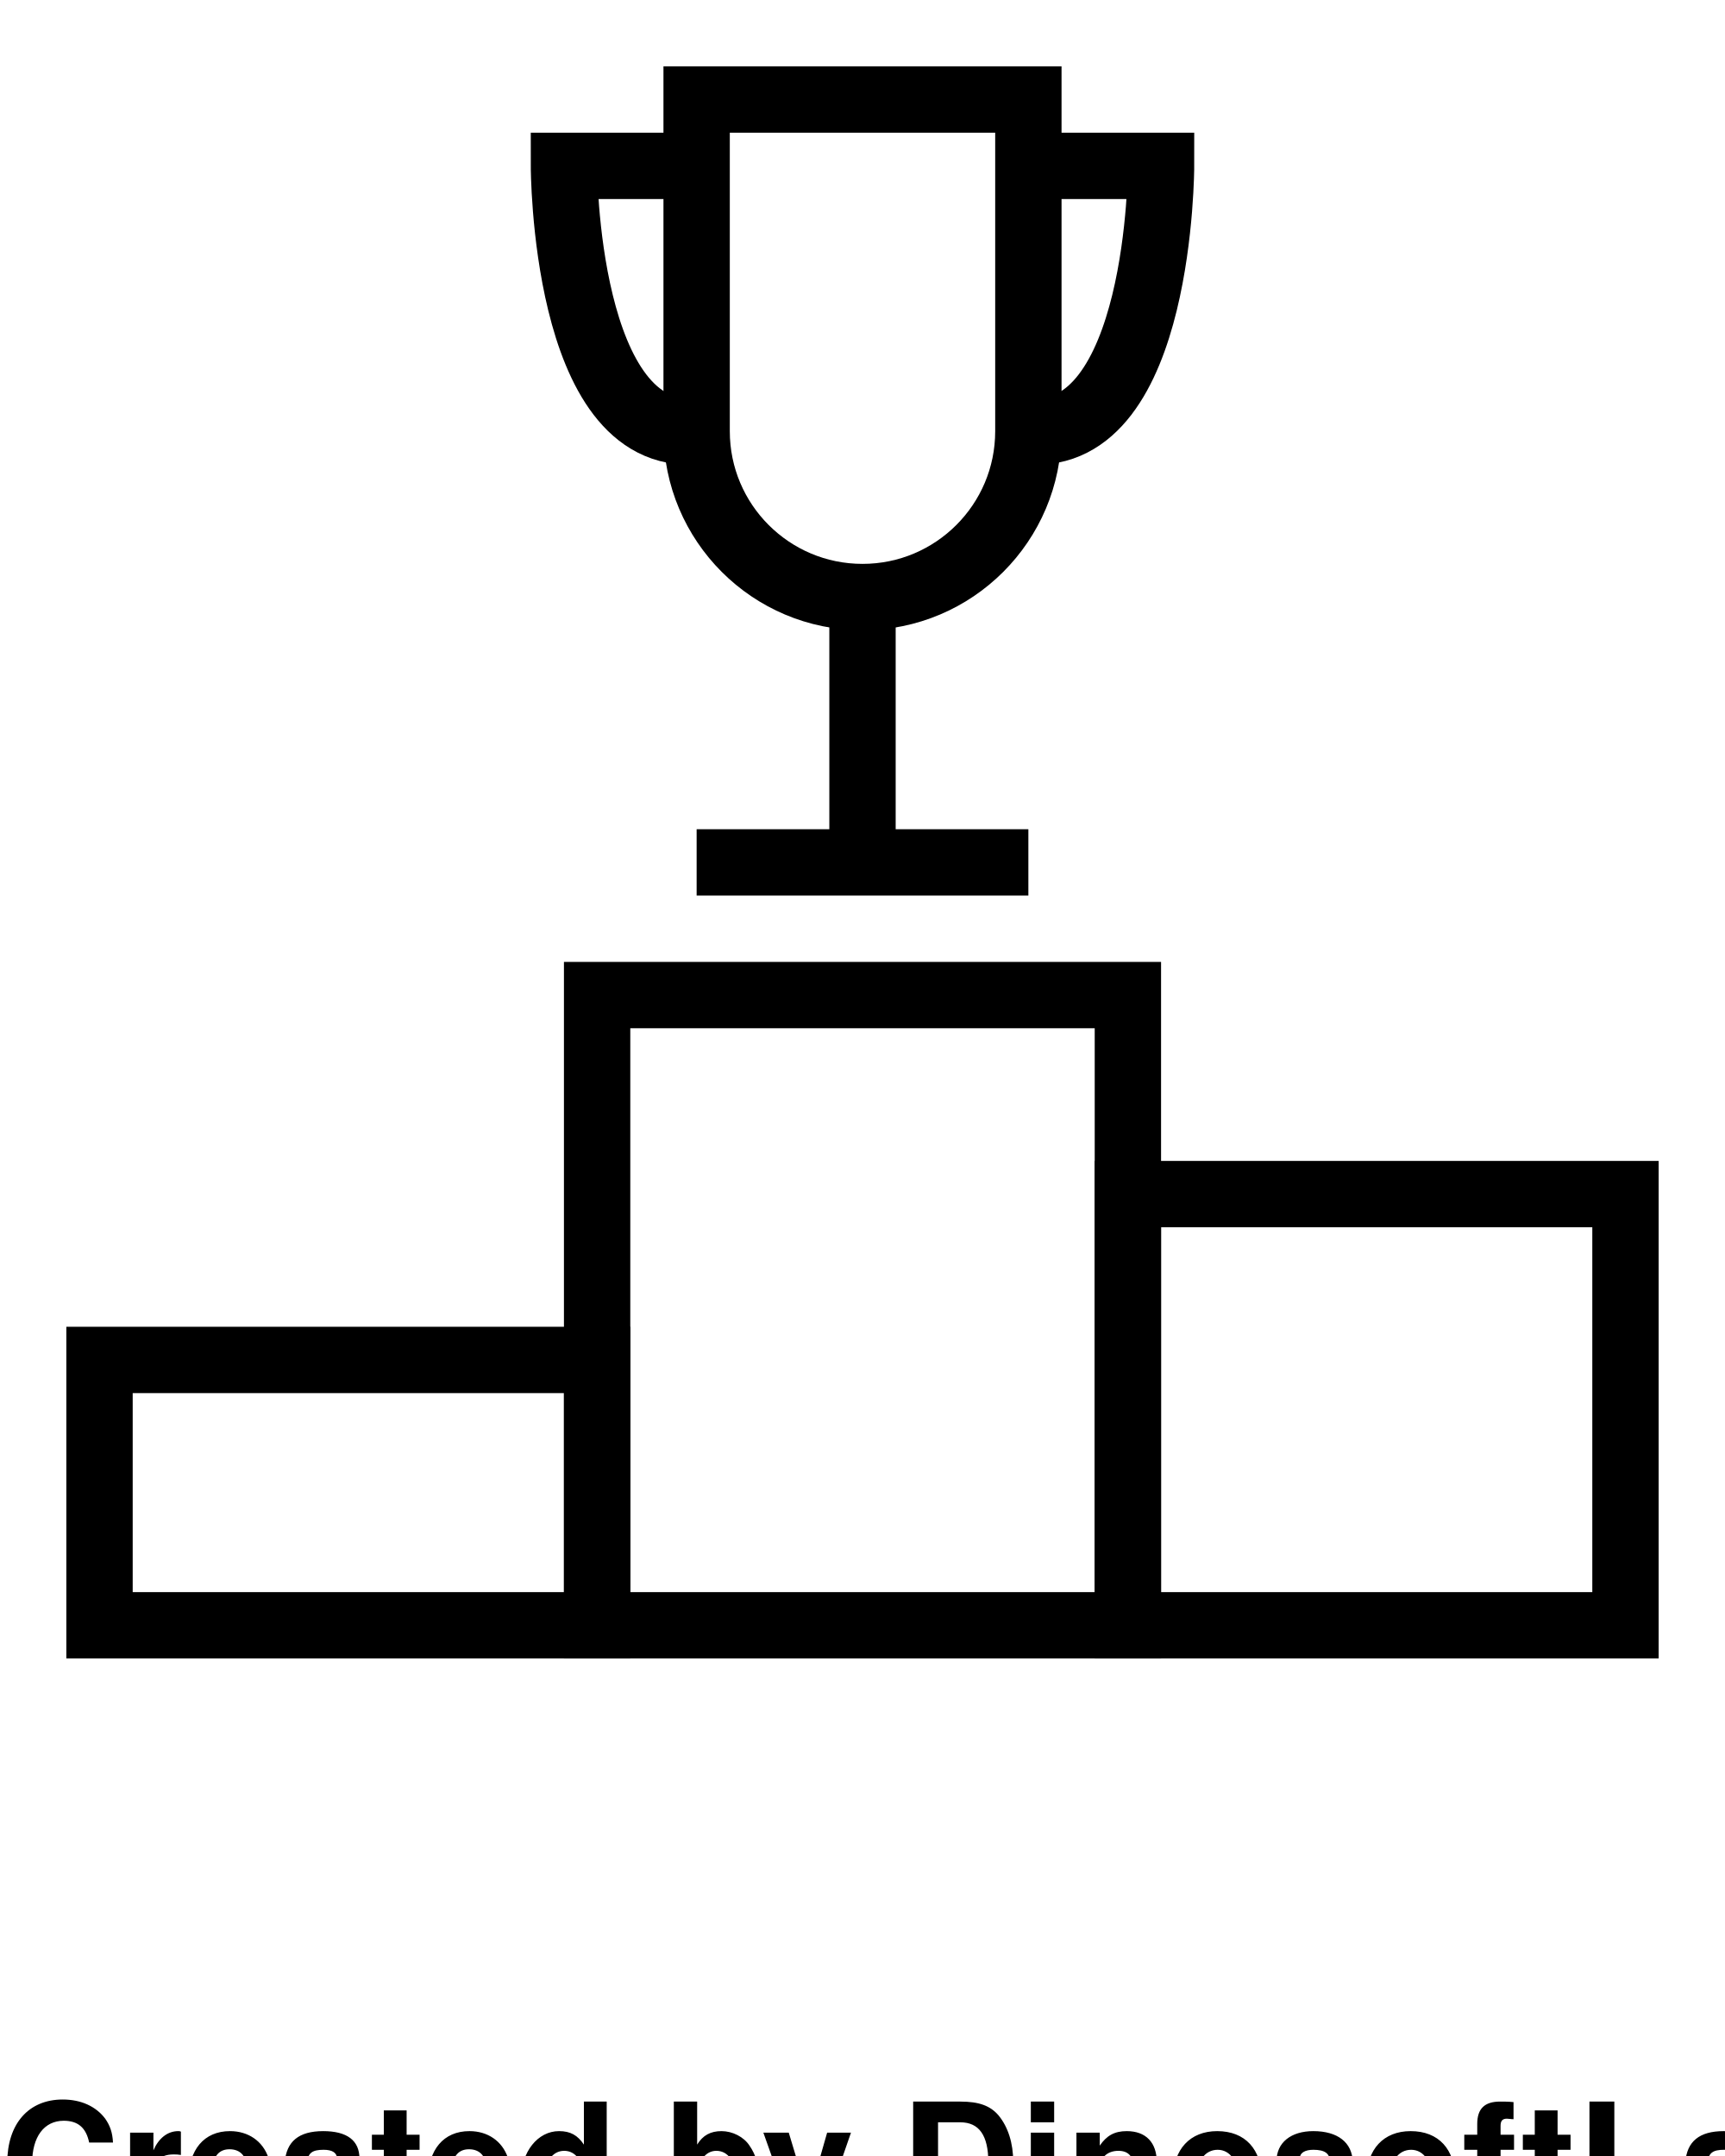
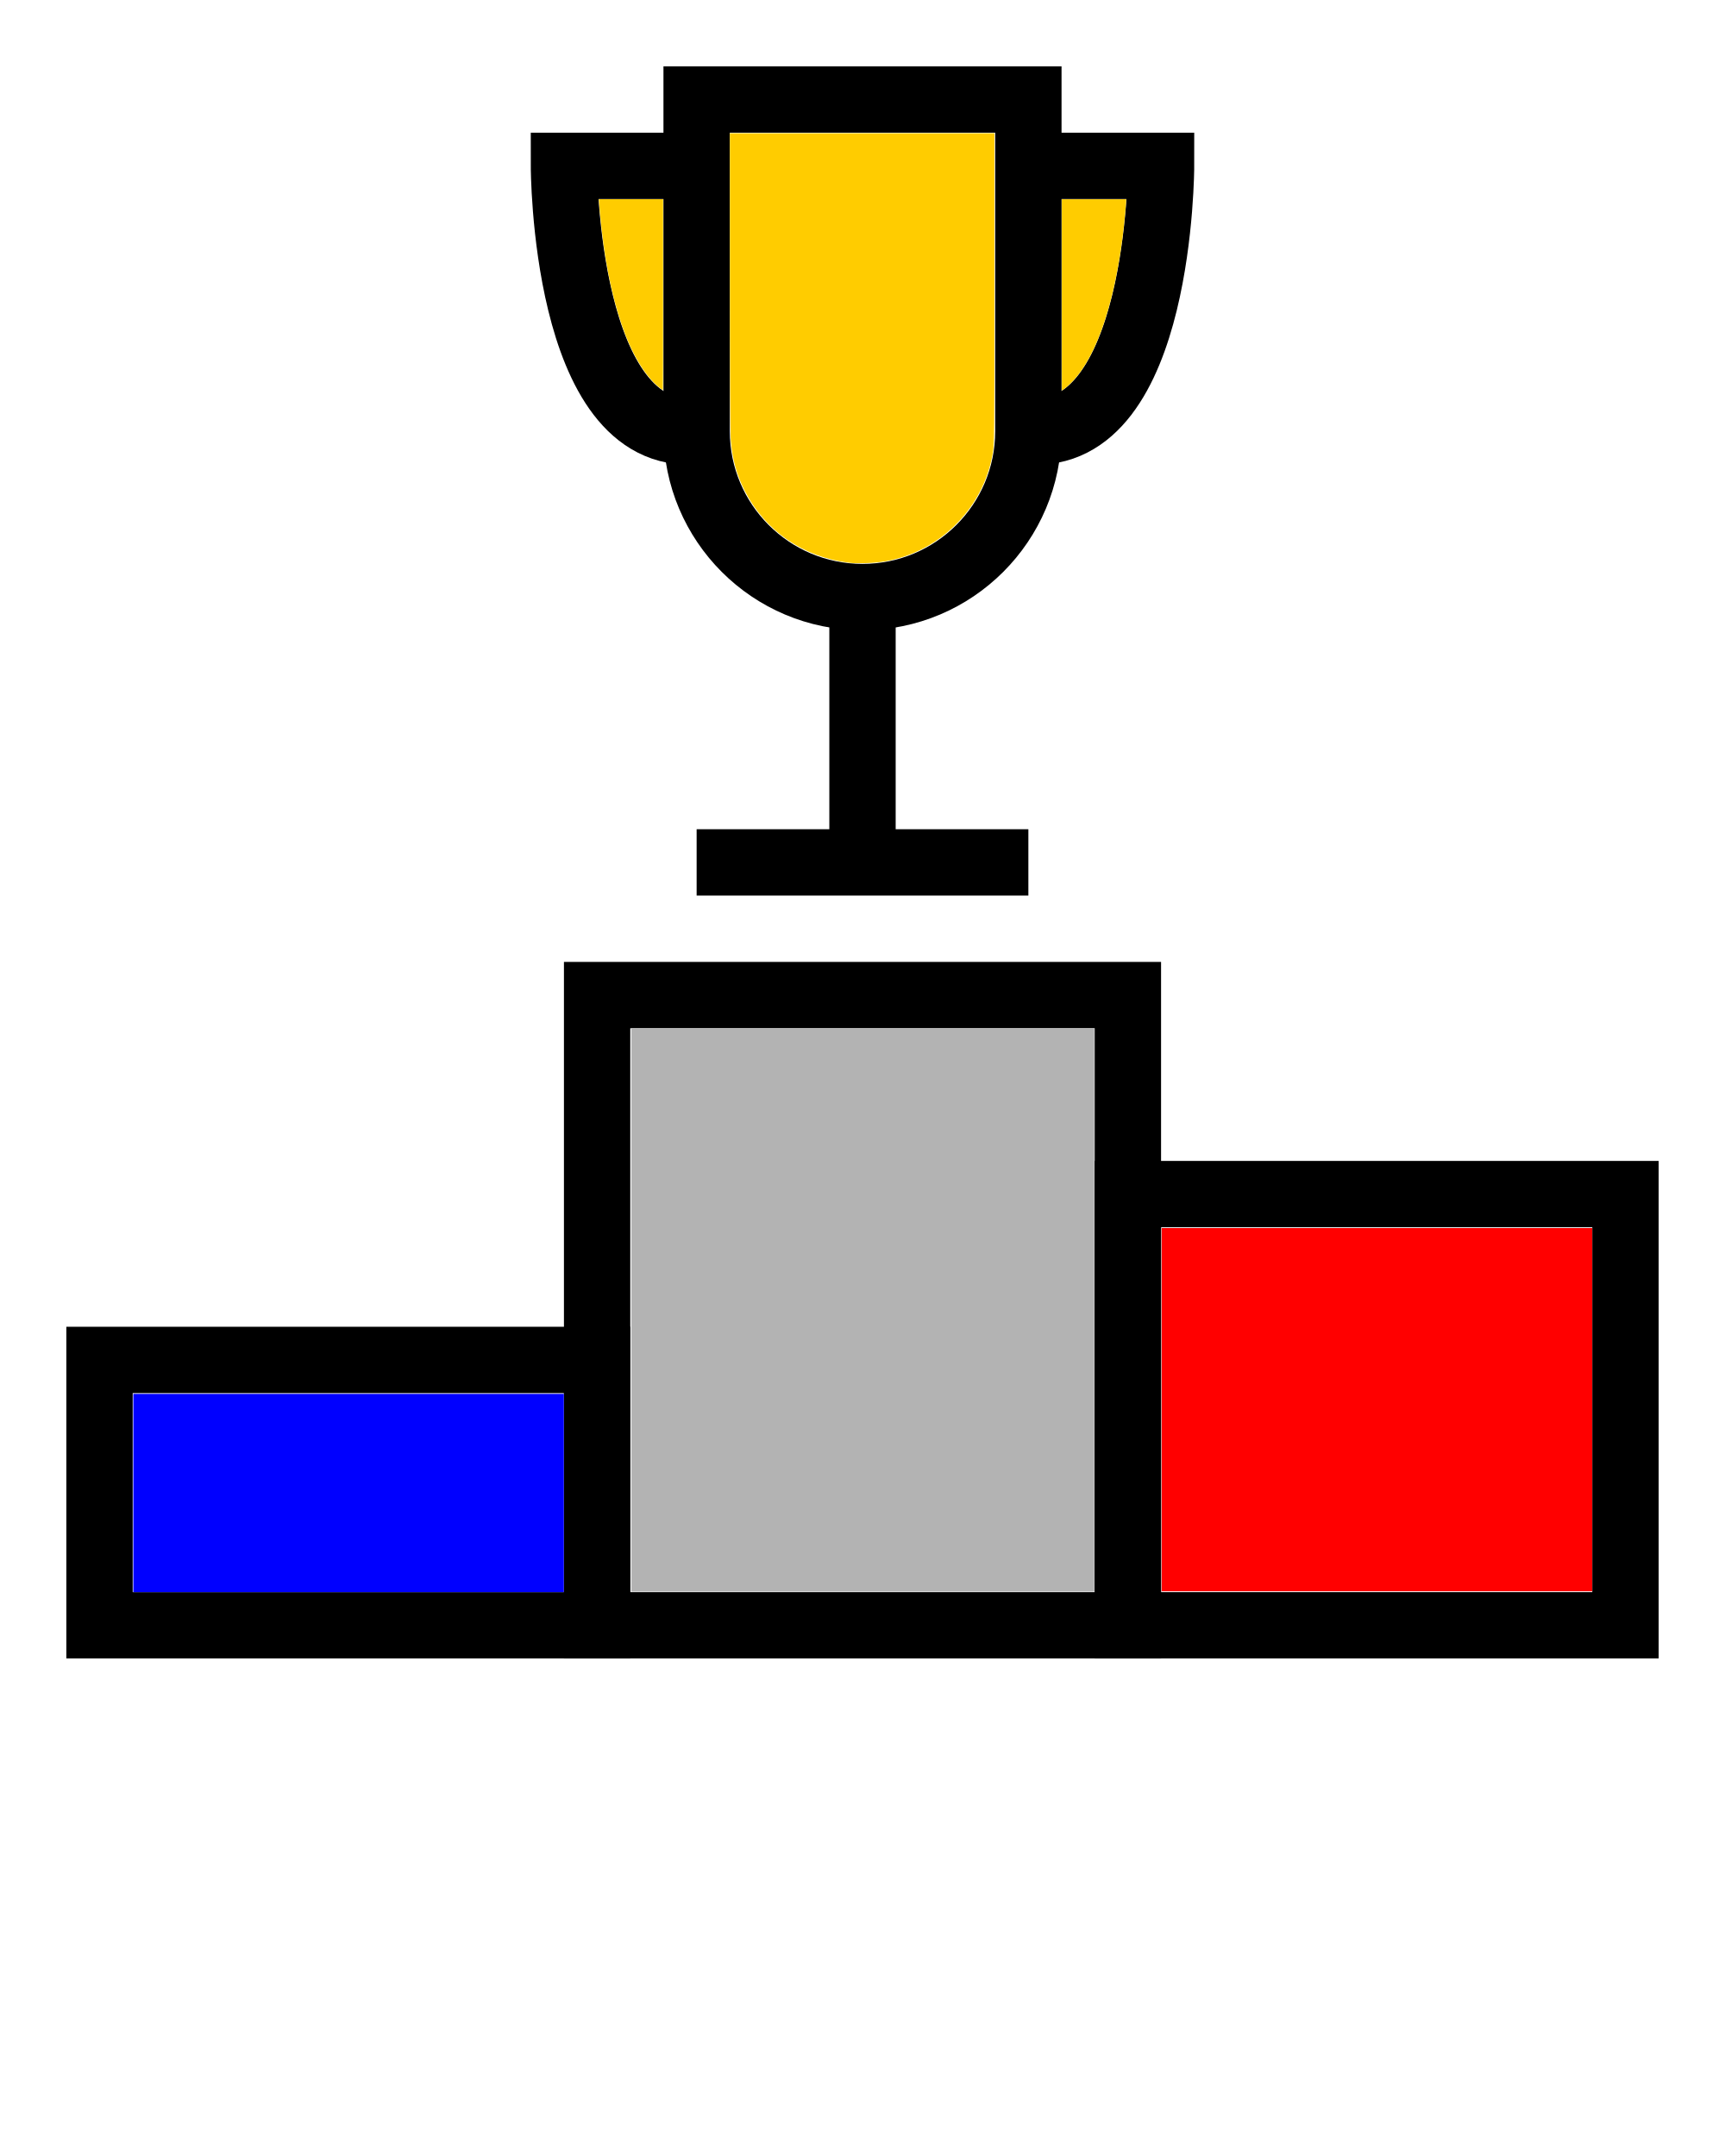
- <svg xmlns="http://www.w3.org/2000/svg" version="1.1" x="0px" y="0px" viewBox="0 0 52 65" enable-background="new 0 0 52 52" xml:space="preserve">
-   <g>
-     <rect x="3" y="41" fill="none" stroke="#000000" stroke-width="2" stroke-miterlimit="10" width="15" height="8" />
-     <rect x="18" y="30" fill="none" stroke="#000000" stroke-width="2" stroke-miterlimit="10" width="16" height="19" />
-     <rect x="34" y="36" fill="none" stroke="#000000" stroke-width="2" stroke-miterlimit="10" width="15" height="13" />
-     <path fill="none" stroke="#000000" stroke-width="2" stroke-miterlimit="10" d="M21,3v10   c0,2.761,2.239,5,5,5c2.761,0,5-2.239,5-5v-10H21z" />
-     <path fill="none" stroke="#000000" stroke-width="2" stroke-miterlimit="10" d="M31,5H35   c0,0,0,8.345-4,8" />
-     <path fill="none" stroke="#000000" stroke-width="2" stroke-miterlimit="10" d="M21,5h-4   c0,0,0,8.345,4,8" />
-     <line fill="none" stroke="#000000" stroke-width="2" stroke-miterlimit="10" x1="26" y1="18" x2="26" y2="26" />
-     <line fill="none" stroke="#000000" stroke-width="2" stroke-miterlimit="10" x1="21" y1="26" x2="31" y2="26" />
+ <svg xmlns="http://www.w3.org/2000/svg" version="1.1" x="0px" y="0px" viewBox="0 0 52 65" enable-background="new 0 0 52 52" xml:space="preserve" id="svg24">
+   <defs id="defs28" />
+   <g id="g18">
+     <rect x="3" y="41" fill="none" stroke="#000000" stroke-width="2" stroke-miterlimit="10" width="15" height="8" id="rect2" />
+     <rect x="18" y="30" fill="none" stroke="#000000" stroke-width="2" stroke-miterlimit="10" width="16" height="19" id="rect4" />
+     <rect x="34" y="36" fill="none" stroke="#000000" stroke-width="2" stroke-miterlimit="10" width="15" height="13" id="rect6" />
+     <path fill="none" stroke="#000000" stroke-width="2" stroke-miterlimit="10" d="M21,3v10   c0,2.761,2.239,5,5,5c2.761,0,5-2.239,5-5v-10H21z" id="path8" />
+     <path fill="none" stroke="#000000" stroke-width="2" stroke-miterlimit="10" d="M31,5H35   c0,0,0,8.345-4,8" id="path10" />
+     <path fill="none" stroke="#000000" stroke-width="2" stroke-miterlimit="10" d="M21,5h-4   c0,0,0,8.345,4,8" id="path12" />
+     <line fill="none" stroke="#000000" stroke-width="2" stroke-miterlimit="10" x1="26" y1="18" x2="26" y2="26" id="line14" />
+     <line fill="none" stroke="#000000" stroke-width="2" stroke-miterlimit="10" x1="21" y1="26" x2="31" y2="26" id="line16" />
  </g>
-   <text x="0" y="67" fill="#000000" font-size="5px" font-weight="bold" font-family="'Helvetica Neue', Helvetica, Arial-Unicode, Arial, Sans-serif">Created by DinosoftLab</text>
-   <text x="0" y="72" fill="#000000" font-size="5px" font-weight="bold" font-family="'Helvetica Neue', Helvetica, Arial-Unicode, Arial, Sans-serif">from the Noun Project</text>
+   <path style="fill:#ffcc00;stroke-width:0.027" d="m 25.597,16.966 c -1.391,-0.172 -2.533,-0.959 -3.146,-2.168 -0.249,-0.49 -0.377,-0.96 -0.423,-1.545 -0.015,-0.187 -0.026,-2.247 -0.026,-4.782 l -6.14e-4,-4.454 h 3.988 3.988 v 4.675 c 0,4.507 -0.002,4.686 -0.053,4.982 -0.282,1.652 -1.598,2.968 -3.251,3.251 -0.308,0.053 -0.821,0.072 -1.076,0.041 z" id="path32" />
+   <path style="fill:#ffcc00;stroke-width:0.014" d="M 19.875,11.684 C 19.443,11.336 19.04,10.664 18.744,9.797 18.421,8.851 18.204,7.737 18.082,6.391 18.067,6.228 18.055,6.074 18.055,6.05 l -5.8e-5,-0.044 h 0.967 0.967 v 2.879 c 0,1.584 -0.003,2.879 -0.006,2.879 -0.003,0 -0.051,-0.036 -0.106,-0.081 z" id="path34" />
+   <path style="fill:#ffcc00;stroke-width:0.01" d="m 32.007,8.891 v -2.883 h 0.972 0.972 l -0.006,0.103 c -0.004,0.057 -0.015,0.197 -0.026,0.313 -0.205,2.242 -0.72,4.001 -1.435,4.899 -0.139,0.174 -0.328,0.358 -0.446,0.432 l -0.03,0.019 z" id="path36" />
+   <path style="fill:#0000ff;stroke-width:0.027" d="m 4.019,45.012 v -2.988 h 6.489 6.489 v 2.988 2.988 H 10.508 4.019 Z" id="path38" />
+   <path style="fill:#ff0000;stroke-width:0.027" d="m 35.019,42.499 v -5.475 h 6.489 6.489 v 5.475 5.475 h -6.489 -6.489 z" id="path42" />
+   <path style="fill:#b3b3b3;stroke-width:0.038" d="m 19.033,39.494 v -8.488 h 6.978 6.978 v 8.488 8.488 H 26.011 19.033 Z" id="path44" />
</svg>
